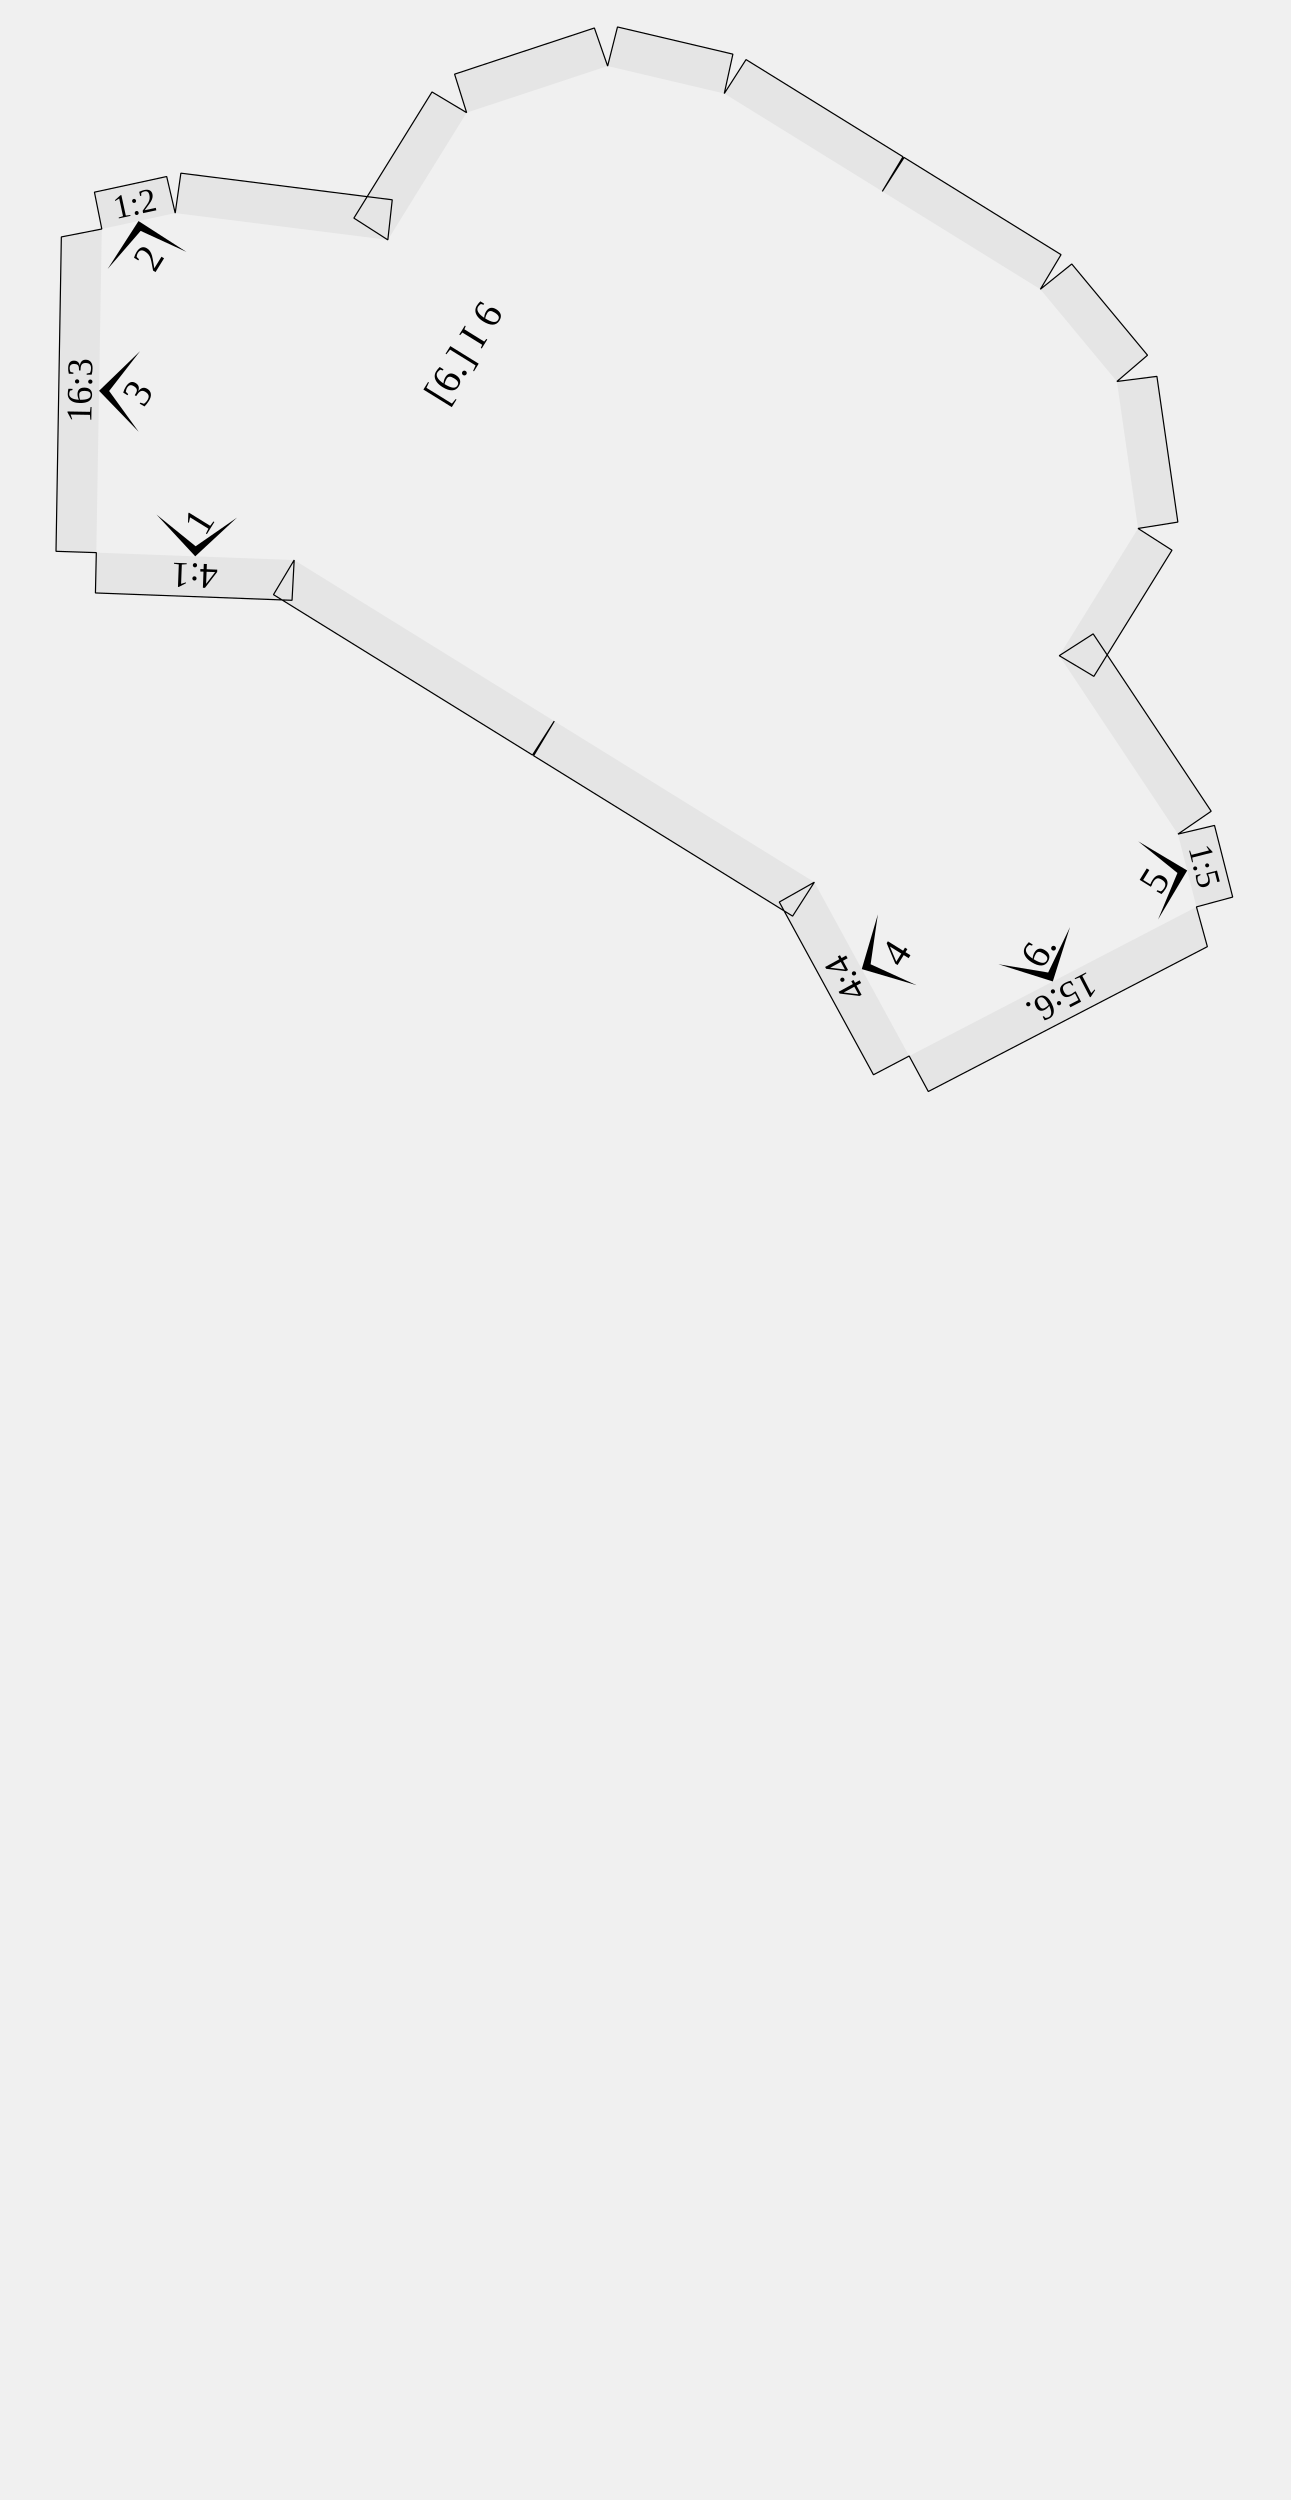
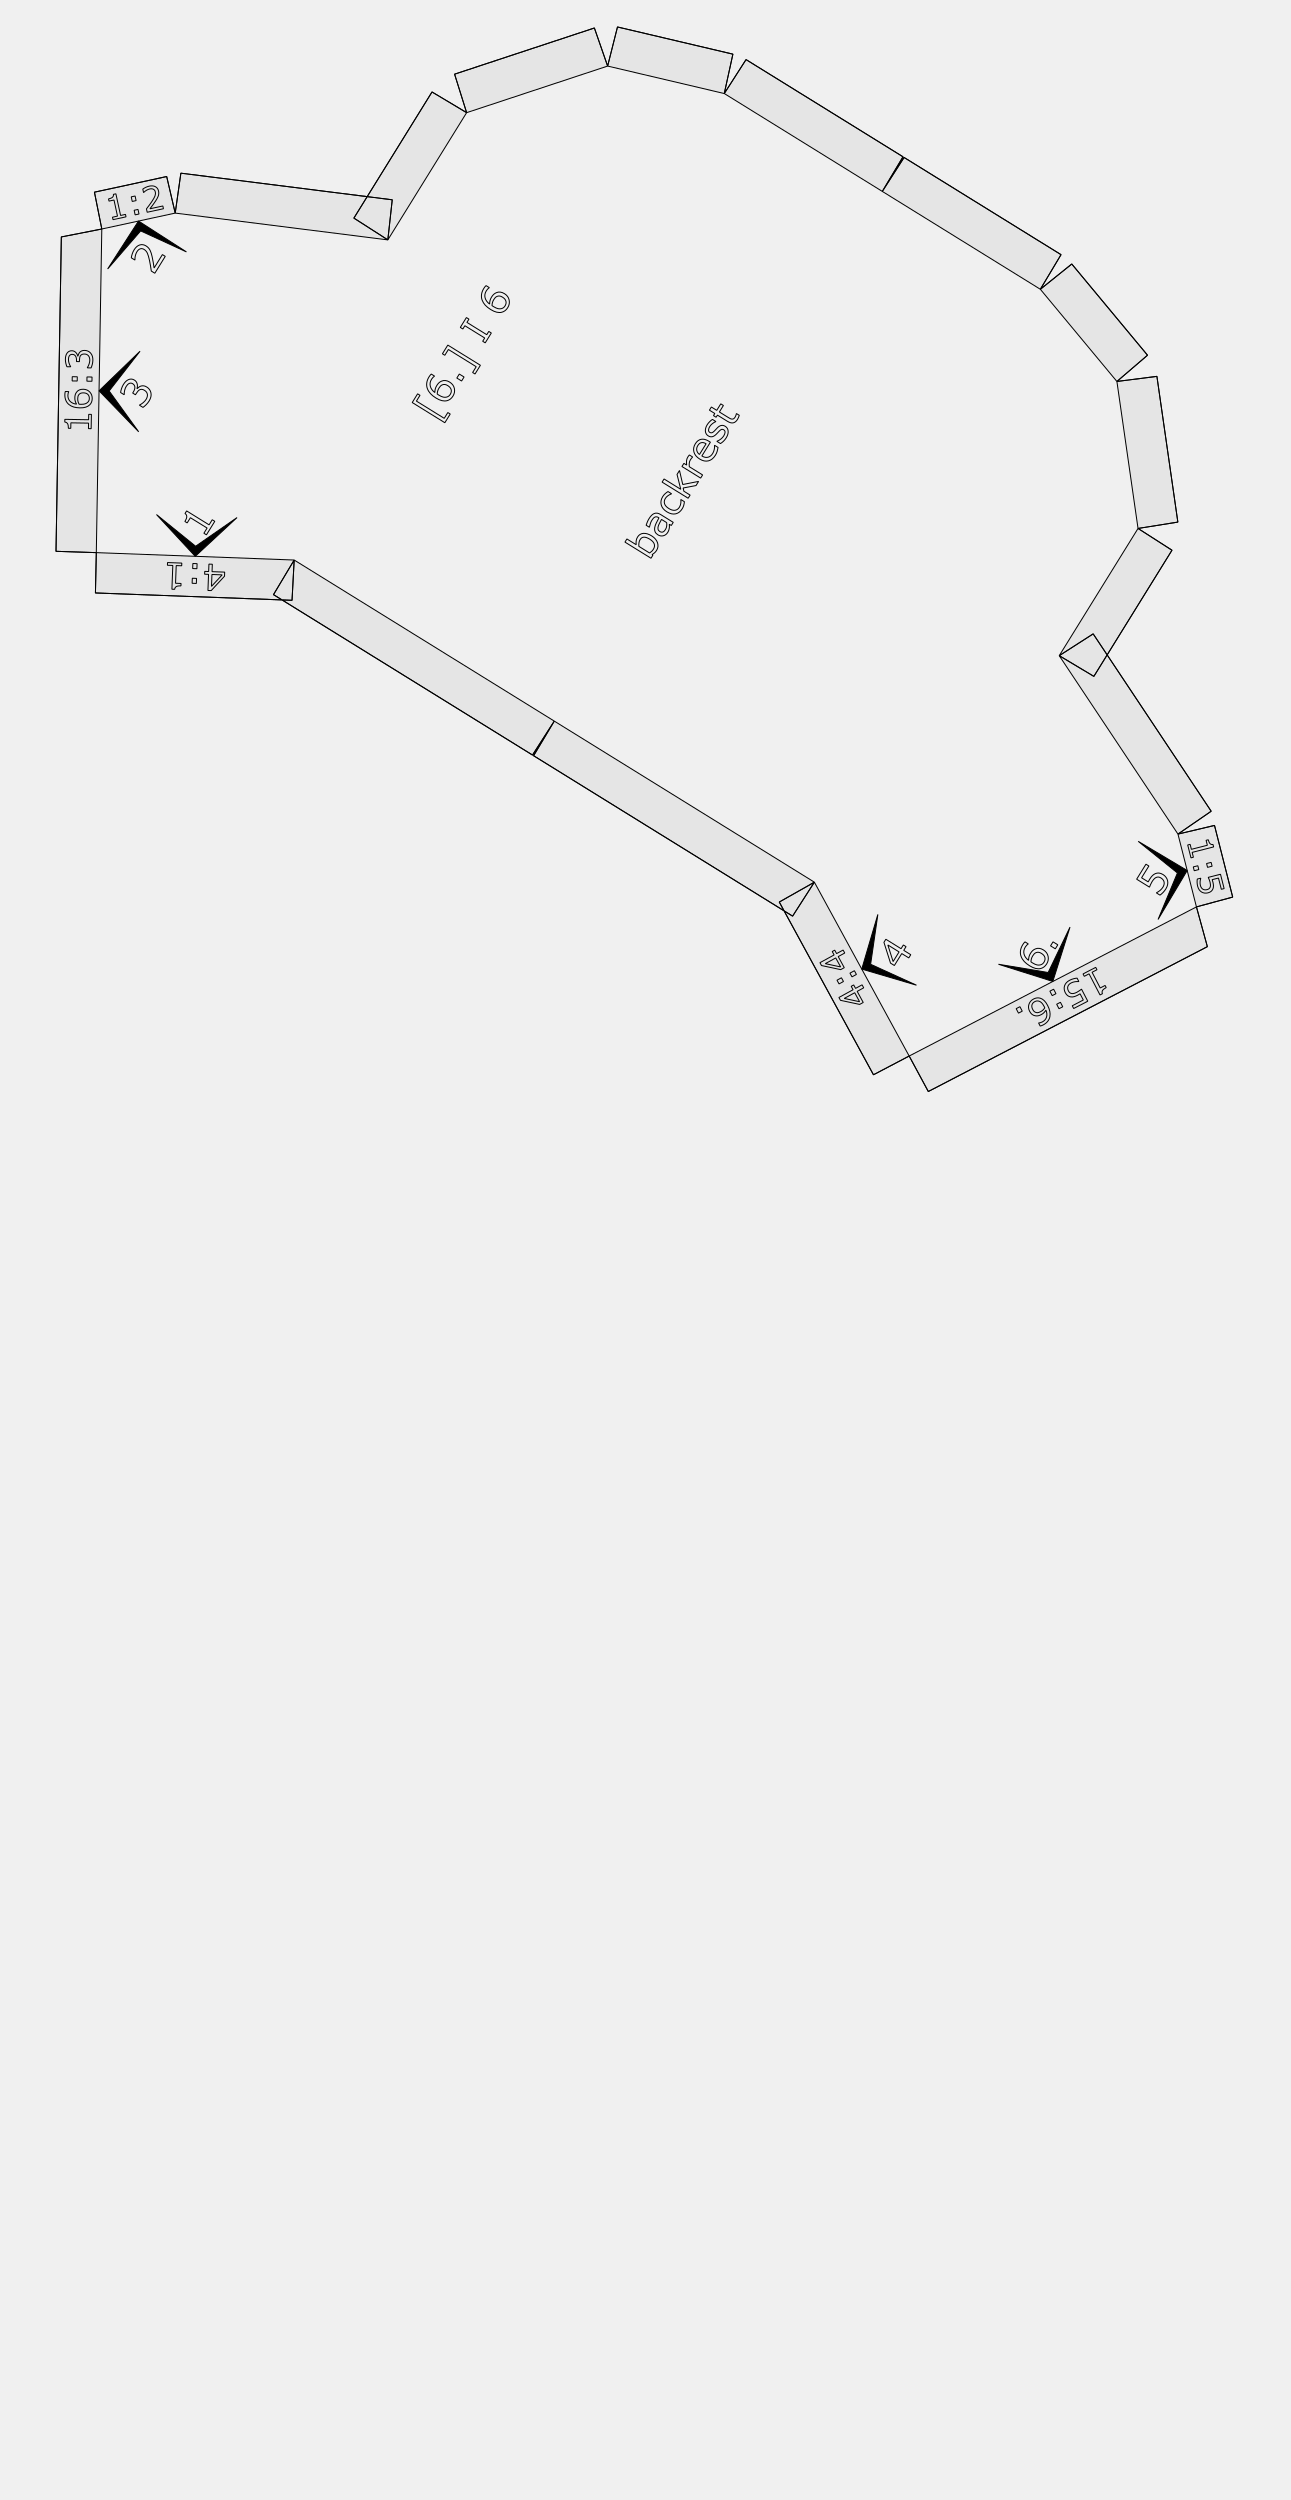
<svg xmlns="http://www.w3.org/2000/svg" version="1.1" width="320.00mm" height="620.00mm" viewBox="0 0 320.00 620.00" id="svg4782">
  <defs id="defs4786" />
  <style type="text/css" id="style4734">
    path {
        fill: none;
        stroke-linecap: butt;
        stroke-linejoin: bevel;
        stroke-dasharray: none;
    }
    path.outer {
        stroke: #000000;
        stroke-dasharray: none;
        stroke-dashoffset: 0;
        stroke-width: 0.3;
        stroke-opacity: 1.0;
    }
    path.convex {
        stroke: #000000;
        stroke-dasharray: 0.50,1.00;
        stroke-dashoffset:0;
        stroke-width:0.2;
        stroke-opacity: 1.0
    }
    path.concave {
        stroke: #000000;
        stroke-dasharray: 1.00,0.50,0.20,0.50;
        stroke-dashoffset: 0;
        stroke-width: 0.2;
        stroke-opacity: 1.0
    }
    path.freestyle {
        stroke: #000000;
        stroke-dasharray: none;
        stroke-dashoffset: 0;
        stroke-width: 0.2;
        stroke-opacity: 1.0
    }
    path.outer_background {
        stroke: #ffffff;
        stroke-opacity: 1.0;
        stroke-width: 0.5
    }
    path.inner_background {
        stroke: #ffffff;
        stroke-opacity: 1.0;
        stroke-width: 0.2
    }
    path.sticker {
        fill: #e5e5e5;
        stroke: none;
        fill-opacity: 1.0;
    }
    path.arrow {
        fill: #000000;
    }
    text {
        font-style: normal;
        fill: #000000;
        fill-opacity: 1.0;
        stroke: none;
    }
    text, tspan {
        text-anchor:middle;
    }
    </style>
  <g id="g6938" transform="rotate(-58.23056,-148.8541,215.2973)">
-     <text style="font-size:10px" id="text6715" x="98.703" y="375.567">
-       <tspan id="tspan6713">[6.] I 6</tspan>
-     </text>
-     <path class="sticker" d="M 32.891,363.644 24.121,368.451 3e-5,326.039 8.615,320.959 Z m -2.9e-5,75.872 -10,-0.157 3e-5,-75.558 10,-0.157 z m 44.677,-159.656 6.802,-6.363 12.733,13.191 -6.599,6.573 z m 100.398,85.376 9.532,-3.027 9.34,27.882 -9.432,3.325 z m -28.232,-23.647 6.542,-7.565 27.991,23.445 -6.301,7.767 z m 37.672,51.827 10,0.157 -3e-5,45.786 -10,0.157 z m -74.785,-51.827 0.157,-10 36.799,3e-5 0.157,10 z m -22.117,-48.328 9.158,-4.019 21.986,48.042 -9.028,4.304 z m -81.89,27.697 -4.985,-8.67 66.984,-39.925 6.955,7.496 z m -3e-5,237.114 L 0,552.993 l 24.121,-42.412 8.77,4.807 z m 24.276,-42.685 -10,-0.157 v -75.558 l 10,-0.157 z m 57.613,70.382 6.599,6.573 -12.733,13.191 -6.802,-6.363 z m 96.902,-100.154 9.432,3.325 -9.34,27.882 -9.532,-3.027 z m -9.44,28.18 6.301,7.767 -27.991,23.445 -6.542,-7.565 z m 9.44,-74.28 10,0.157 -1e-5,45.786 -10,0.157 z m -37.672,97.927 -0.157,10 -36.799,-5e-5 -0.157,-10 z m -37.113,-5e-5 9.028,4.304 -21.986,48.042 -9.158,-4.019 z m -35.053,61.729 -6.955,7.496 -66.984,-39.925 4.985,-8.67 z" id="path6717" />
-     <path class="outer" d="m 84.371,273.497 12.733,13.191 -6.599,6.573 9.158,-4.019 21.986,48.042 -9.028,4.304 0.157,-10 36.799,3e-5 0.157,10 6.542,-7.565 27.991,23.445 -6.301,7.767 9.532,-3.027 9.34,27.882 -9.432,3.325 10,0.157 -3e-5,45.786 -10,0.157 10,0.157 -1e-5,45.786 -10,0.157 9.432,3.325 -9.34,27.882 -9.532,-3.027 6.301,7.767 -27.991,23.445 -6.542,-7.565 -0.157,10 -36.799,-5e-5 -0.157,-10 9.028,4.304 -21.986,48.042 -9.158,-4.019 6.599,6.573 -12.733,13.191 -6.802,-6.363 -6.955,7.496 L 3.63,566.743 8.615,558.073 0,552.993 l 24.121,-42.412 8.77,4.807 -10,-0.157 v -75.558 l 10,-0.157 -10,-0.157 3e-5,-75.558 10,-0.157 -8.77,4.807 L 3e-5,326.039 l 8.615,-5.08 -4.985,-8.67 66.984,-39.925 6.955,7.496 z" id="path6719" />
-     <g id="g6727">
-       <path transform="matrix(-4.943727,-8.6925,8.6925,-4.943727,20.75307,342.3016)" class="arrow" d="M 0,0 1,1 0,0.25 -1,1 Z" id="path6721" />
-       <text transform="translate(28.57632,341.8523)" style="font-size:10px" id="text6725">
-         <tspan id="tspan6723">1</tspan>
-       </text>
+     <g id="g1162">
+       <path d="m 84.05,377.481 h -2.539 v -9.512 h 2.539 v 0.698 h -1.689 v 8.115 h 1.689 z" style="font-style:normal;font-size:medium;text-anchor:middle;fill:none;fill-opacity:1;stroke:#000000;stroke-width:0.25;stroke-linecap:butt;stroke-linejoin:bevel;stroke-dasharray:none;stroke-opacity:1" id="path953" />
+       <path d="m 90.71,373.209 q 0,1.108 -0.732,1.812 -0.728,0.698 -1.787,0.698 -0.537,0 -0.977,-0.166 -0.439,-0.166 -0.776,-0.493 -0.42,-0.405 -0.649,-1.074 -0.225,-0.669 -0.225,-1.611 0,-0.967 0.205,-1.714 0.21,-0.747 0.664,-1.328 0.43,-0.552 1.108,-0.859 0.679,-0.312 1.582,-0.312 0.288,0 0.483,0.024 0.195,0.024 0.396,0.088 v 0.933 h -0.049 q -0.137,-0.073 -0.415,-0.137 -0.273,-0.068 -0.562,-0.068 -1.05,0 -1.675,0.659 -0.625,0.654 -0.728,1.772 0.41,-0.249 0.806,-0.376 0.4,-0.132 0.923,-0.132 0.464,0 0.815,0.088 0.356,0.083 0.728,0.342 0.43,0.298 0.645,0.752 0.22,0.454 0.22,1.104 z m -0.991,0.039 q 0,-0.454 -0.137,-0.752 -0.132,-0.298 -0.439,-0.518 -0.225,-0.156 -0.498,-0.205 -0.273,-0.049 -0.571,-0.049 -0.415,0 -0.771,0.098 -0.356,0.098 -0.732,0.303 -0.01,0.107 -0.015,0.21 -0.005,0.098 -0.005,0.249 0,0.771 0.156,1.221 0.161,0.444 0.439,0.703 0.225,0.215 0.483,0.317 0.264,0.098 0.571,0.098 0.708,0 1.113,-0.43 0.405,-0.435 0.405,-1.245 z" style="font-style:normal;font-size:medium;text-anchor:middle;fill:none;fill-opacity:1;stroke:#000000;stroke-width:0.25;stroke-linecap:butt;stroke-linejoin:bevel;stroke-dasharray:none;stroke-opacity:1" id="path955" />
+       <path d="m 93.664,375.567 h -1.167 v -1.392 h 1.167 z" style="font-style:normal;font-size:medium;text-anchor:middle;fill:none;fill-opacity:1;stroke:#000000;stroke-width:0.25;stroke-linecap:butt;stroke-linejoin:bevel;stroke-dasharray:none;stroke-opacity:1" id="path957" />
+       <path d="m 98.269,377.481 h -2.539 v -0.698 h 1.689 v -8.115 h -1.689 v -0.698 h 2.539 z" style="font-style:normal;font-size:medium;text-anchor:middle;fill:none;fill-opacity:1;stroke:#000000;stroke-width:0.25;stroke-linecap:butt;stroke-linejoin:bevel;stroke-dasharray:none;stroke-opacity:1" id="path959" />
+       <path d="m 106.501,375.567 h -2.871 v -0.742 h 0.952 v -5.786 h -0.952 v -0.742 h 2.871 v 0.742 h -0.952 v 5.786 h 0.952 z" style="font-style:normal;font-size:medium;text-anchor:middle;fill:none;fill-opacity:1;stroke:#000000;stroke-width:0.25;stroke-linecap:butt;stroke-linejoin:bevel;stroke-dasharray:none;stroke-opacity:1" id="path961" />
+       <path d="m 116.511,373.209 q 0,1.108 -0.732,1.812 -0.728,0.698 -1.787,0.698 -0.537,0 -0.977,-0.166 -0.439,-0.166 -0.776,-0.493 -0.42,-0.405 -0.649,-1.074 -0.225,-0.669 -0.225,-1.611 0,-0.967 0.205,-1.714 0.21,-0.747 0.664,-1.328 0.43,-0.552 1.108,-0.859 0.679,-0.312 1.582,-0.312 0.288,0 0.483,0.024 0.195,0.024 0.396,0.088 v 0.933 h -0.049 q -0.137,-0.073 -0.415,-0.137 -0.273,-0.068 -0.562,-0.068 -1.05,0 -1.675,0.659 -0.625,0.654 -0.728,1.772 0.41,-0.249 0.806,-0.376 0.4,-0.132 0.923,-0.132 0.464,0 0.815,0.088 0.356,0.083 0.728,0.342 0.43,0.298 0.645,0.752 0.22,0.454 0.22,1.104 z m -0.991,0.039 q 0,-0.454 -0.137,-0.752 -0.132,-0.298 -0.439,-0.518 -0.225,-0.156 -0.498,-0.205 -0.273,-0.049 -0.571,-0.049 -0.415,0 -0.771,0.098 -0.356,0.098 -0.732,0.303 -0.01,0.107 -0.015,0.21 -0.005,0.098 -0.005,0.249 0,0.771 0.156,1.221 0.161,0.444 0.439,0.703 0.225,0.215 0.483,0.317 0.264,0.098 0.571,0.098 0.708,0 1.113,-0.43 0.405,-0.435 0.405,-1.245 z" style="font-style:normal;font-size:medium;text-anchor:middle;fill:none;fill-opacity:1;stroke:#000000;stroke-width:0.25;stroke-linecap:butt;stroke-linejoin:bevel;stroke-dasharray:none;stroke-opacity:1" id="path963" />
+       <path style="stroke:#000000;stroke-opacity:1;stroke-width:0.25" id="path6717" d="M 32.891,363.644 24.121,368.451 3e-5,326.039 8.615,320.959 Z m -2.9e-5,75.872 -10,-0.157 3e-5,-75.558 10,-0.157 z m 44.677,-159.656 6.802,-6.363 12.733,13.191 -6.599,6.573 z m 100.398,85.376 9.532,-3.027 9.34,27.882 -9.432,3.325 z m -28.232,-23.647 6.542,-7.565 27.991,23.445 -6.301,7.767 z m 37.672,51.827 10,0.157 -3e-5,45.786 -10,0.157 z m -74.785,-51.827 0.157,-10 36.799,3e-5 0.157,10 z m -22.117,-48.328 9.158,-4.019 21.986,48.042 -9.028,4.304 z m -81.89,27.697 -4.985,-8.67 66.984,-39.925 6.955,7.496 z m -3e-5,237.114 L 0,552.993 l 24.121,-42.412 8.77,4.807 z m 24.276,-42.685 -10,-0.157 v -75.558 l 10,-0.157 z m 57.613,70.382 6.599,6.573 -12.733,13.191 -6.802,-6.363 z m 96.902,-100.154 9.432,3.325 -9.34,27.882 -9.532,-3.027 z m -9.44,28.18 6.301,7.767 -27.991,23.445 -6.542,-7.565 z m 9.44,-74.28 10,0.157 -1e-5,45.786 -10,0.157 z m -37.672,97.927 -0.157,10 -36.799,-5e-5 -0.157,-10 z m -37.113,-5e-5 9.028,4.304 -21.986,48.042 -9.158,-4.019 z m -35.053,61.729 -6.955,7.496 -66.984,-39.925 4.985,-8.67 z" class="sticker" />
+       <path style="stroke:#000000;stroke-opacity:1;stroke-width:0.25" id="path6719" d="m 84.371,273.497 12.733,13.191 -6.599,6.573 9.158,-4.019 21.986,48.042 -9.028,4.304 0.157,-10 36.799,3e-5 0.157,10 6.542,-7.565 27.991,23.445 -6.301,7.767 9.532,-3.027 9.34,27.882 -9.432,3.325 10,0.157 -3e-5,45.786 -10,0.157 10,0.157 -1e-5,45.786 -10,0.157 9.432,3.325 -9.34,27.882 -9.532,-3.027 6.301,7.767 -27.991,23.445 -6.542,-7.565 -0.157,10 -36.799,-5e-5 -0.157,-10 9.028,4.304 -21.986,48.042 -9.158,-4.019 6.599,6.573 -12.733,13.191 -6.802,-6.363 -6.955,7.496 L 3.63,566.743 8.615,558.073 0,552.993 l 24.121,-42.412 8.77,4.807 -10,-0.157 v -75.558 l 10,-0.157 -10,-0.157 3e-5,-75.558 10,-0.157 -8.77,4.807 L 3e-5,326.039 l 8.615,-5.08 -4.985,-8.67 66.984,-39.925 6.955,7.496 z" class="outer" />
+       <path class="arrow" d="m 20.753,342.302 3.749,-13.636 -1.576,12.4 11.463,4.985 z" id="path6721" style="fill:#000000;stroke:#000000;stroke-width:0.25;stroke-linecap:butt;stroke-linejoin:bevel;stroke-dasharray:none;stroke-opacity:1" />
+       <path id="path966" style="font-style:normal;font-size:medium;text-anchor:middle;fill:none;fill-opacity:1;stroke:#000000;stroke-width:0.25;stroke-linecap:butt;stroke-linejoin:bevel;stroke-dasharray:none;stroke-opacity:1" d="M 30.686,341.852 H 26.75 v -0.742 h 1.514 v -4.873 H 26.75 v -0.664 q 0.308,0 0.659,-0.049 0.352,-0.054 0.532,-0.151 0.225,-0.122 0.352,-0.308 0.132,-0.19 0.151,-0.508 h 0.757 v 6.553 h 1.484 z" />
+       <path d="m 18.82,346.268 0.48,0.844 1.601,-0.91 0.417,0.733 -1.601,0.91 1.549,2.724 -0.879,0.5 -4.775,-0.929 -0.4,-0.703 3.476,-1.977 -0.48,-0.844 z m 0.286,1.925 -2.567,1.46 3.821,0.744 z" style="font-style:normal;font-size:medium;text-anchor:middle;fill:none;fill-opacity:1;stroke:#000000;stroke-width:0.25;stroke-linecap:butt;stroke-linejoin:bevel;stroke-dasharray:none;stroke-opacity:1" id="path969" />
+       <path d="m 15.752,344.544 0.519,0.913 -1.089,0.619 -0.519,-0.913 z m 3.178,-1.808 0.519,0.913 -1.089,0.619 -0.519,-0.913 z" style="font-style:normal;font-size:medium;text-anchor:middle;fill:none;fill-opacity:1;stroke:#000000;stroke-width:0.25;stroke-linecap:butt;stroke-linejoin:bevel;stroke-dasharray:none;stroke-opacity:1" id="path971" />
+       <path d="m 15.821,337.271 1.751,3.079 -0.581,0.33 -0.673,-1.184 -3.812,2.168 0.673,1.184 -0.52,0.295 q -0.137,-0.241 -0.331,-0.494 -0.198,-0.251 -0.355,-0.349 -0.195,-0.121 -0.397,-0.138 -0.208,-0.018 -0.465,0.108 l -0.337,-0.592 5.126,-2.916 -0.66,-1.161 z" style="font-style:normal;font-size:medium;text-anchor:middle;fill:none;fill-opacity:1;stroke:#000000;stroke-width:0.25;stroke-linecap:butt;stroke-linejoin:bevel;stroke-dasharray:none;stroke-opacity:1" id="path973" />
+       <path class="arrow" d="m 84.037,286.561 -0.25,14.14 -1.549,-12.404 -12.341,-1.986 z" id="path6733" style="fill:#000000;stroke:#000000;stroke-width:0.25;stroke-linecap:butt;stroke-linejoin:bevel;stroke-dasharray:none;stroke-opacity:1" />
+       <path id="path976" style="font-style:normal;font-size:medium;text-anchor:middle;fill:none;fill-opacity:1;stroke:#000000;stroke-width:0.25;stroke-linecap:butt;stroke-linejoin:bevel;stroke-dasharray:none;stroke-opacity:1" d="m 80.086,296.812 h -4.922 v -1.021 q 0.513,-0.439 1.025,-0.879 0.518,-0.439 0.962,-0.874 0.938,-0.908 1.284,-1.44 0.347,-0.537 0.347,-1.157 0,-0.566 -0.376,-0.884 -0.371,-0.322 -1.04,-0.322 -0.444,0 -0.962,0.156 -0.518,0.156 -1.011,0.479 h -0.049 v -1.025 q 0.347,-0.171 0.923,-0.312 0.581,-0.142 1.123,-0.142 1.118,0 1.753,0.542 0.635,0.537 0.635,1.46 0,0.415 -0.107,0.776 -0.103,0.356 -0.308,0.679 -0.19,0.303 -0.449,0.596 -0.254,0.293 -0.62,0.649 -0.522,0.513 -1.079,0.996 -0.557,0.479 -1.04,0.889 h 3.911 z" />
+       <path d="m 83.293,283.377 -2.29,-2.373 0.447,-0.432 0.881,0.913 2.938,-2.836 -0.881,-0.913 0.4,-0.386 q 0.179,0.185 0.413,0.369 0.237,0.181 0.401,0.233 0.204,0.064 0.39,0.033 0.192,-0.031 0.394,-0.204 l 0.44,0.456 -3.951,3.814 0.864,0.895 z" style="font-style:normal;font-size:medium;text-anchor:middle;fill:none;fill-opacity:1;stroke:#000000;stroke-width:0.25;stroke-linecap:butt;stroke-linejoin:bevel;stroke-dasharray:none;stroke-opacity:1" id="path979" />
+       <path d="m 88.03,283.383 -0.679,-0.704 0.839,-0.81 0.679,0.704 z m -2.449,2.364 -0.679,-0.704 0.839,-0.81 0.679,0.704 z" style="font-style:normal;font-size:medium;text-anchor:middle;fill:none;fill-opacity:1;stroke:#000000;stroke-width:0.25;stroke-linecap:butt;stroke-linejoin:bevel;stroke-dasharray:none;stroke-opacity:1" id="path981" />
+       <path d="m 89.889,290.21 -2.865,-2.968 0.615,-0.594 q 0.563,0.053 1.127,0.107 0.566,0.056 1.087,0.071 1.093,0.037 1.616,-0.064 0.526,-0.104 0.899,-0.464 0.342,-0.33 0.314,-0.741 -0.022,-0.411 -0.411,-0.815 -0.259,-0.268 -0.654,-0.489 -0.395,-0.221 -0.877,-0.331 l -0.028,-0.029 0.618,-0.597 q 0.305,0.11 0.726,0.375 0.424,0.268 0.739,0.595 0.651,0.674 0.693,1.372 0.046,0.695 -0.511,1.232 -0.25,0.242 -0.531,0.387 -0.275,0.146 -0.588,0.21 -0.293,0.061 -0.621,0.076 -0.324,0.017 -0.752,0.004 -0.613,-0.017 -1.229,-0.071 -0.612,-0.057 -1.141,-0.11 l 2.276,2.358 z" style="font-style:normal;font-size:medium;text-anchor:middle;fill:none;fill-opacity:1;stroke:#000000;stroke-width:0.25;stroke-linecap:butt;stroke-linejoin:bevel;stroke-dasharray:none;stroke-opacity:1" id="path983" />
+       <path class="arrow" d="m 43.092,300.41 13.71,3.47 -12.43,-1.323 -4.75,11.562 z" id="path6745" style="fill:#000000;stroke:#000000;stroke-width:0.25;stroke-linecap:butt;stroke-linejoin:bevel;stroke-dasharray:none;stroke-opacity:1" />
+       <path id="path986" style="font-style:normal;font-size:medium;text-anchor:middle;fill:none;fill-opacity:1;stroke:#000000;stroke-width:0.25;stroke-linecap:butt;stroke-linejoin:bevel;stroke-dasharray:none;stroke-opacity:1" d="m 49.584,308.64 q 0.234,0.21 0.386,0.527 0.151,0.317 0.151,0.82 0,0.498 -0.181,0.913 -0.181,0.415 -0.508,0.723 -0.366,0.342 -0.864,0.508 -0.493,0.161 -1.084,0.161 -0.605,0 -1.191,-0.146 -0.586,-0.142 -0.962,-0.312 v -1.021 h 0.073 q 0.415,0.273 0.977,0.454 0.562,0.181 1.084,0.181 0.308,0 0.654,-0.103 0.347,-0.103 0.562,-0.303 0.225,-0.215 0.332,-0.474 0.112,-0.259 0.112,-0.654 0,-0.391 -0.127,-0.645 -0.122,-0.259 -0.342,-0.405 -0.22,-0.151 -0.532,-0.205 -0.312,-0.059 -0.674,-0.059 H 47.011 v -0.811 h 0.342 q 0.742,0 1.182,-0.308 0.444,-0.312 0.444,-0.908 0,-0.264 -0.112,-0.459 -0.112,-0.2 -0.312,-0.327 -0.21,-0.127 -0.449,-0.176 -0.239,-0.049 -0.542,-0.049 -0.464,0 -0.986,0.166 -0.522,0.166 -0.986,0.469 h -0.049 v -1.021 q 0.347,-0.171 0.923,-0.312 0.581,-0.146 1.123,-0.146 0.532,0 0.938,0.098 0.405,0.098 0.732,0.312 0.352,0.234 0.532,0.566 0.181,0.332 0.181,0.776 0,0.605 -0.43,1.06 -0.425,0.449 -1.006,0.566 v 0.068 q 0.234,0.039 0.537,0.166 0.303,0.122 0.513,0.308 z" />
+       <path d="m 37.119,301.874 -3.043,1.813 -0.342,-0.574 1.17,-0.697 -2.245,-3.767 -1.17,0.697 -0.306,-0.513 q 0.238,-0.142 0.487,-0.341 0.247,-0.203 0.342,-0.362 0.117,-0.198 0.13,-0.4 0.014,-0.208 -0.117,-0.462 l 0.585,-0.349 3.019,5.066 1.148,-0.684 z" style="font-style:normal;font-size:medium;text-anchor:middle;fill:none;fill-opacity:1;stroke:#000000;stroke-width:0.25;stroke-linecap:butt;stroke-linejoin:bevel;stroke-dasharray:none;stroke-opacity:1" id="path989" />
+       <path d="m 41.359,296.876 q 0.511,0.857 0.269,1.738 -0.241,0.875 -1.06,1.363 -0.415,0.247 -0.831,0.322 -0.416,0.074 -0.827,-0.024 -0.511,-0.12 -0.997,-0.531 -0.482,-0.414 -0.916,-1.142 -0.445,-0.747 -0.631,-1.419 -0.182,-0.674 -0.099,-1.333 0.078,-0.625 0.461,-1.175 0.381,-0.554 1.079,-0.971 0.223,-0.133 0.385,-0.204 0.162,-0.071 0.346,-0.114 l 0.43,0.721 -0.038,0.022 q -0.139,0.006 -0.384,0.086 -0.243,0.073 -0.466,0.206 -0.812,0.484 -0.991,1.281 -0.182,0.794 0.254,1.706 0.202,-0.382 0.45,-0.662 0.249,-0.286 0.653,-0.527 0.359,-0.214 0.671,-0.308 0.314,-0.1 0.72,-0.071 0.469,0.032 0.845,0.284 0.379,0.25 0.678,0.752 z m -0.748,0.487 q -0.209,-0.351 -0.452,-0.518 -0.239,-0.17 -0.578,-0.198 -0.246,-0.017 -0.48,0.071 -0.234,0.088 -0.464,0.226 -0.321,0.191 -0.551,0.431 -0.231,0.24 -0.427,0.572 0.042,0.088 0.085,0.169 0.042,0.078 0.111,0.195 0.355,0.596 0.683,0.872 0.329,0.269 0.664,0.341 0.273,0.063 0.52,0.023 0.249,-0.046 0.487,-0.188 0.547,-0.326 0.663,-0.845 0.113,-0.523 -0.26,-1.149 z" style="font-style:normal;font-size:medium;text-anchor:middle;fill:none;fill-opacity:1;stroke:#000000;stroke-width:0.25;stroke-linecap:butt;stroke-linejoin:bevel;stroke-dasharray:none;stroke-opacity:1" id="path991" />
+       <path d="m 43.208,293.988 -0.902,0.538 -0.641,-1.076 0.902,-0.538 z m 1.872,3.141 -0.902,0.538 -0.641,-1.076 0.902,-0.538 z" style="font-style:normal;font-size:medium;text-anchor:middle;fill:none;fill-opacity:1;stroke:#000000;stroke-width:0.25;stroke-linecap:butt;stroke-linejoin:bevel;stroke-dasharray:none;stroke-opacity:1" id="path993" />
+       <path d="m 48.695,291.306 q 0.278,0.054 0.541,0.23 0.263,0.176 0.495,0.564 0.229,0.385 0.281,0.789 0.052,0.404 -0.06,0.793 -0.126,0.433 -0.434,0.791 -0.307,0.352 -0.764,0.624 -0.468,0.279 -0.989,0.436 -0.518,0.161 -0.888,0.202 l -0.47,-0.789 0.057,-0.034 q 0.447,0.02 0.964,-0.099 0.517,-0.119 0.921,-0.36 0.238,-0.142 0.459,-0.381 0.221,-0.239 0.295,-0.493 0.075,-0.27 0.038,-0.519 -0.032,-0.252 -0.215,-0.558 -0.18,-0.302 -0.395,-0.44 -0.214,-0.144 -0.451,-0.156 -0.24,-0.016 -0.506,0.087 -0.269,0.099 -0.548,0.265 l -0.34,0.203 -0.373,-0.627 0.264,-0.157 q 0.574,-0.342 0.772,-0.782 0.2,-0.446 -0.075,-0.907 -0.121,-0.204 -0.298,-0.303 -0.179,-0.103 -0.392,-0.109 -0.221,-0.001 -0.428,0.071 -0.207,0.072 -0.441,0.212 -0.359,0.214 -0.686,0.583 -0.327,0.369 -0.547,0.817 l -0.038,0.022 -0.47,-0.789 q 0.189,-0.292 0.569,-0.667 0.382,-0.381 0.801,-0.631 0.411,-0.245 0.77,-0.356 0.358,-0.111 0.71,-0.096 0.38,0.019 0.672,0.193 0.293,0.173 0.497,0.517 0.279,0.468 0.156,1.017 -0.121,0.543 -0.517,0.901 l 0.031,0.053 q 0.199,-0.078 0.492,-0.119 0.29,-0.045 0.538,0.002 z" style="font-style:normal;font-size:medium;text-anchor:middle;fill:none;fill-opacity:1;stroke:#000000;stroke-width:0.25;stroke-linecap:butt;stroke-linejoin:bevel;stroke-dasharray:none;stroke-opacity:1" id="path995" />
+       <path class="arrow" d="m 20.753,536.73 13.636,-3.749 -11.463,4.985 1.576,12.4 z" id="path6757" style="fill:#000000;stroke:#000000;stroke-width:0.25;stroke-linecap:butt;stroke-linejoin:bevel;stroke-dasharray:none;stroke-opacity:1" />
+       <path id="path998" style="font-style:normal;font-size:medium;text-anchor:middle;fill:none;fill-opacity:1;stroke:#000000;stroke-width:0.25;stroke-linecap:butt;stroke-linejoin:bevel;stroke-dasharray:none;stroke-opacity:1" d="m 31.267,543.134 h -1.079 v 2.046 h -0.938 v -2.046 h -3.481 v -1.123 l 3.521,-4.102 h 0.898 v 4.443 h 1.079 z m -2.017,-0.781 v -3.281 l -2.817,3.281 z" />
+       <path d="m 16.356,537.096 -0.48,0.844 1.601,0.91 -0.417,0.733 -1.601,-0.91 -1.549,2.724 -0.879,-0.5 -1.642,-4.579 0.4,-0.703 3.476,1.977 0.48,-0.844 z m -1.508,1.23 -2.567,-1.46 1.313,3.664 z" style="font-style:normal;font-size:medium;text-anchor:middle;fill:none;fill-opacity:1;stroke:#000000;stroke-width:0.25;stroke-linecap:butt;stroke-linejoin:bevel;stroke-dasharray:none;stroke-opacity:1" id="path1001" />
+       <path d="m 16.269,533.578 -0.519,0.913 -1.089,-0.619 0.519,-0.913 z m 3.178,1.808 -0.519,0.913 -1.089,-0.619 0.519,-0.913 z" style="font-style:normal;font-size:medium;text-anchor:middle;fill:none;fill-opacity:1;stroke:#000000;stroke-width:0.25;stroke-linecap:butt;stroke-linejoin:bevel;stroke-dasharray:none;stroke-opacity:1" id="path1003" />
+       <path d="m 21.214,528.555 -0.48,0.844 1.601,0.91 -0.417,0.733 -1.601,-0.91 -1.549,2.724 -0.879,-0.5 -1.642,-4.579 0.4,-0.703 3.476,1.977 0.48,-0.844 z m -1.508,1.23 -2.567,-1.46 1.313,3.664 z" style="font-style:normal;font-size:medium;text-anchor:middle;fill:none;fill-opacity:1;stroke:#000000;stroke-width:0.25;stroke-linecap:butt;stroke-linejoin:bevel;stroke-dasharray:none;stroke-opacity:1" id="path1005" />
+       <path class="arrow" d="m 84.036,592.471 -14.14,0.25 12.341,-1.986 1.549,-12.404 z" id="path6769" style="fill:#000000;stroke:#000000;stroke-width:0.25;stroke-linecap:butt;stroke-linejoin:bevel;stroke-dasharray:none;stroke-opacity:1" />
+       <path id="path1008" style="font-style:normal;font-size:medium;text-anchor:middle;fill:none;fill-opacity:1;stroke:#000000;stroke-width:0.25;stroke-linecap:butt;stroke-linejoin:bevel;stroke-dasharray:none;stroke-opacity:1" d="m 80.027,587.911 q 0,0.508 -0.186,0.972 -0.186,0.464 -0.508,0.781 -0.352,0.342 -0.84,0.527 -0.483,0.181 -1.123,0.181 -0.596,0 -1.147,-0.127 -0.552,-0.122 -0.933,-0.298 v -1.03 h 0.068 q 0.4,0.254 0.938,0.435 0.537,0.176 1.055,0.176 0.347,0 0.669,-0.098 0.327,-0.098 0.581,-0.342 0.215,-0.21 0.322,-0.503 0.112,-0.293 0.112,-0.679 0,-0.376 -0.132,-0.635 -0.127,-0.259 -0.356,-0.415 -0.254,-0.186 -0.62,-0.259 -0.361,-0.078 -0.811,-0.078 -0.43,0 -0.83,0.059 -0.396,0.059 -0.684,0.117 v -3.745 h 4.375 v 0.854 h -3.433 v 1.934 q 0.21,-0.019 0.43,-0.029 0.22,-0.01 0.381,-0.01 0.591,0 1.035,0.103 0.444,0.098 0.815,0.352 0.391,0.269 0.605,0.693 0.215,0.425 0.215,1.064 z" />
+       <path d="m 87.192,591.616 2.29,-2.373 0.447,0.432 -0.881,0.913 2.938,2.836 0.881,-0.913 0.4,0.386 q -0.179,0.185 -0.354,0.426 -0.172,0.243 -0.218,0.409 -0.057,0.206 -0.019,0.391 0.038,0.19 0.218,0.387 l -0.44,0.456 -3.951,-3.814 -0.864,0.895 z" style="font-style:normal;font-size:medium;text-anchor:middle;fill:none;fill-opacity:1;stroke:#000000;stroke-width:0.25;stroke-linecap:butt;stroke-linejoin:bevel;stroke-dasharray:none;stroke-opacity:1" id="path1011" />
+       <path d="m 87.354,596.35 0.679,-0.704 0.839,0.81 -0.679,0.704 z m -2.449,-2.364 0.679,-0.704 0.839,0.81 -0.679,0.704 z" style="font-style:normal;font-size:medium;text-anchor:middle;fill:none;fill-opacity:1;stroke:#000000;stroke-width:0.25;stroke-linecap:butt;stroke-linejoin:bevel;stroke-dasharray:none;stroke-opacity:1" id="path1013" />
+       <path d="m 82.023,599.758 q -0.306,-0.296 -0.478,-0.677 -0.172,-0.382 -0.175,-0.761 -0.002,-0.411 0.171,-0.813 0.172,-0.397 0.545,-0.782 0.347,-0.359 0.744,-0.618 0.395,-0.262 0.722,-0.389 l 0.621,0.6 -0.04,0.041 q -0.386,0.094 -0.808,0.312 -0.419,0.222 -0.72,0.534 -0.202,0.209 -0.33,0.46 -0.132,0.254 -0.132,0.549 0.002,0.252 0.116,0.487 0.111,0.238 0.344,0.463 0.227,0.219 0.459,0.29 0.23,0.074 0.458,0.027 0.26,-0.045 0.517,-0.223 0.257,-0.172 0.519,-0.443 0.25,-0.259 0.448,-0.535 0.195,-0.273 0.327,-0.48 l 2.258,2.18 -2.546,2.638 -0.515,-0.497 1.998,-2.07 -1.166,-1.125 q -0.11,0.138 -0.232,0.276 -0.122,0.138 -0.216,0.235 -0.344,0.356 -0.664,0.564 -0.317,0.211 -0.687,0.287 -0.389,0.079 -0.77,-0.038 -0.381,-0.118 -0.767,-0.49 z" style="font-style:normal;font-size:medium;text-anchor:middle;fill:none;fill-opacity:1;stroke:#000000;stroke-width:0.25;stroke-linecap:butt;stroke-linejoin:bevel;stroke-dasharray:none;stroke-opacity:1" id="path1015" />
+       <path class="arrow" d="m 43.092,578.622 -3.47,-13.71 4.75,11.562 12.43,-1.323 z" id="path6781" style="fill:#000000;stroke:#000000;stroke-width:0.25;stroke-linecap:butt;stroke-linejoin:bevel;stroke-dasharray:none;stroke-opacity:1" />
+       <path id="path1018" style="font-style:normal;font-size:medium;text-anchor:middle;fill:none;fill-opacity:1;stroke:#000000;stroke-width:0.25;stroke-linecap:butt;stroke-linejoin:bevel;stroke-dasharray:none;stroke-opacity:1" d="m 48.515,572.533 q 0,1.108 -0.732,1.812 -0.728,0.698 -1.787,0.698 -0.537,0 -0.977,-0.166 -0.439,-0.166 -0.776,-0.493 -0.42,-0.405 -0.649,-1.074 -0.225,-0.669 -0.225,-1.611 0,-0.967 0.205,-1.714 0.21,-0.747 0.664,-1.328 0.43,-0.552 1.108,-0.859 0.679,-0.312 1.582,-0.312 0.288,0 0.483,0.024 0.195,0.024 0.396,0.088 v 0.933 h -0.049 q -0.137,-0.073 -0.415,-0.137 -0.273,-0.068 -0.562,-0.068 -1.05,0 -1.675,0.659 -0.625,0.654 -0.728,1.772 0.41,-0.249 0.806,-0.376 0.4,-0.132 0.923,-0.132 0.464,0 0.815,0.088 0.356,0.083 0.728,0.342 0.43,0.298 0.645,0.752 0.22,0.454 0.22,1.104 z m -0.991,0.039 q 0,-0.454 -0.137,-0.752 -0.132,-0.298 -0.439,-0.518 -0.225,-0.156 -0.498,-0.205 -0.273,-0.049 -0.571,-0.049 -0.415,0 -0.771,0.098 -0.356,0.098 -0.732,0.303 -0.01,0.107 -0.015,0.21 -0.005,0.098 -0.005,0.249 0,0.771 0.156,1.221 0.161,0.444 0.439,0.703 0.225,0.215 0.483,0.317 0.264,0.098 0.571,0.098 0.708,0 1.113,-0.43 0.405,-0.435 0.405,-1.245 z" />
+       <path id="path1020" style="font-style:normal;font-size:medium;text-anchor:middle;fill:none;fill-opacity:1;stroke:#000000;stroke-width:0.25;stroke-linecap:butt;stroke-linejoin:bevel;stroke-dasharray:none;stroke-opacity:1" d="m 51.469,574.891 h -1.167 v -1.392 h 1.167 z" />
+       <path d="m 48.625,584.016 3.043,1.813 -0.342,0.574 -1.17,-0.697 -2.245,3.767 1.17,0.698 -0.306,0.513 q -0.238,-0.142 -0.532,-0.266 -0.297,-0.121 -0.481,-0.128 -0.23,-0.009 -0.414,0.076 -0.19,0.086 -0.351,0.323 l -0.585,-0.349 3.019,-5.066 -1.148,-0.684 z" style="font-style:normal;font-size:medium;text-anchor:middle;fill:none;fill-opacity:1;stroke:#000000;stroke-width:0.25;stroke-linecap:butt;stroke-linejoin:bevel;stroke-dasharray:none;stroke-opacity:1" id="path1023" />
+       <path d="m 42.363,582.703 q 0.234,-0.393 0.591,-0.666 0.357,-0.273 0.753,-0.37 0.429,-0.102 0.892,-0.021 0.457,0.083 0.951,0.378 0.461,0.274 0.829,0.627 0.37,0.349 0.584,0.66 l -0.475,0.796 -0.053,-0.032 q -0.193,-0.381 -0.525,-0.768 -0.334,-0.383 -0.734,-0.622 -0.268,-0.16 -0.562,-0.233 -0.298,-0.075 -0.607,-0.004 -0.263,0.063 -0.481,0.24 -0.222,0.175 -0.4,0.473 -0.173,0.291 -0.191,0.551 -0.021,0.259 0.084,0.485 0.111,0.26 0.36,0.486 0.243,0.227 0.591,0.434 0.332,0.198 0.669,0.337 0.333,0.137 0.582,0.224 l -1.726,2.895 -3.382,-2.016 0.394,-0.661 2.654,1.582 0.891,-1.495 q -0.171,-0.082 -0.346,-0.175 -0.174,-0.093 -0.299,-0.168 -0.457,-0.272 -0.753,-0.556 -0.299,-0.28 -0.468,-0.648 -0.178,-0.388 -0.149,-0.815 0.03,-0.427 0.324,-0.922 z" style="font-style:normal;font-size:medium;text-anchor:middle;fill:none;fill-opacity:1;stroke:#000000;stroke-width:0.25;stroke-linecap:butt;stroke-linejoin:bevel;stroke-dasharray:none;stroke-opacity:1" id="path1025" />
+       <path d="m 38.792,582.411 0.902,0.538 -0.641,1.076 -0.902,-0.538 z m 1.872,-3.141 0.902,0.538 -0.641,1.076 -0.902,-0.538 z" style="font-style:normal;font-size:medium;text-anchor:middle;fill:none;fill-opacity:1;stroke:#000000;stroke-width:0.25;stroke-linecap:butt;stroke-linejoin:bevel;stroke-dasharray:none;stroke-opacity:1" id="path1027" />
+       <path d="m 33.771,577.634 q 0.511,-0.857 1.401,-1.063 0.884,-0.205 1.703,0.284 0.415,0.247 0.678,0.578 0.263,0.331 0.373,0.739 0.138,0.507 0.007,1.13 -0.135,0.621 -0.569,1.349 -0.445,0.747 -0.948,1.23 -0.507,0.481 -1.125,0.721 -0.586,0.229 -1.253,0.154 -0.669,-0.071 -1.367,-0.487 -0.223,-0.133 -0.362,-0.242 -0.14,-0.109 -0.265,-0.25 l 0.43,-0.721 0.038,0.022 q 0.072,0.12 0.258,0.297 0.18,0.179 0.403,0.312 0.812,0.484 1.599,0.262 0.785,-0.218 1.379,-1.035 -0.432,0.004 -0.796,-0.081 -0.37,-0.083 -0.774,-0.323 -0.359,-0.214 -0.59,-0.444 -0.237,-0.228 -0.405,-0.599 -0.195,-0.428 -0.152,-0.878 0.039,-0.452 0.339,-0.954 z m 0.784,0.427 q -0.209,0.351 -0.241,0.644 -0.035,0.291 0.101,0.603 0.102,0.224 0.291,0.388 0.189,0.164 0.419,0.301 0.321,0.191 0.641,0.28 0.321,0.089 0.706,0.103 0.057,-0.078 0.108,-0.156 0.048,-0.073 0.118,-0.19 0.355,-0.596 0.442,-1.016 0.08,-0.418 -0.016,-0.746 -0.075,-0.27 -0.227,-0.468 -0.159,-0.197 -0.397,-0.339 -0.547,-0.326 -1.059,-0.181 -0.514,0.149 -0.887,0.776 z" style="font-style:normal;font-size:medium;text-anchor:middle;fill:none;fill-opacity:1;stroke:#000000;stroke-width:0.25;stroke-linecap:butt;stroke-linejoin:bevel;stroke-dasharray:none;stroke-opacity:1" id="path1029" />
+       <path d="m 32.574,574.449 0.902,0.538 -0.641,1.076 -0.902,-0.538 z" style="font-style:normal;font-size:medium;text-anchor:middle;fill:none;fill-opacity:1;stroke:#000000;stroke-width:0.25;stroke-linecap:butt;stroke-linejoin:bevel;stroke-dasharray:none;stroke-opacity:1" id="path1031" />
+       <path d="m 84.662,435.878 q 0,0.684 -0.195,1.23 -0.19,0.547 -0.518,0.918 -0.347,0.386 -0.762,0.581 -0.415,0.19 -0.913,0.19 -0.464,0 -0.811,-0.112 -0.347,-0.107 -0.684,-0.293 l -0.059,0.254 h -0.859 v -7.598 h 0.918 v 2.715 q 0.386,-0.317 0.82,-0.518 0.435,-0.205 0.977,-0.205 0.967,0 1.523,0.742 0.562,0.742 0.562,2.095 z m -0.947,0.024 q 0,-0.977 -0.322,-1.479 -0.322,-0.508 -1.04,-0.508 -0.4,0 -0.811,0.176 -0.41,0.171 -0.762,0.444 v 3.125 q 0.391,0.176 0.669,0.244 0.283,0.068 0.64,0.068 0.762,0 1.191,-0.498 0.435,-0.503 0.435,-1.572 z" style="font-style:normal;font-size:medium;text-anchor:middle;fill:none;fill-opacity:1;stroke:#000000;stroke-width:0.25;stroke-linecap:butt;stroke-linejoin:bevel;stroke-dasharray:none;stroke-opacity:1" id="path1034" />
+       <path d="m 90.331,438.647 h -0.913 v -0.581 q -0.122,0.083 -0.332,0.234 -0.205,0.146 -0.4,0.234 -0.229,0.112 -0.527,0.186 -0.298,0.078 -0.698,0.078 -0.737,0 -1.25,-0.488 -0.513,-0.488 -0.513,-1.245 0,-0.62 0.264,-1.001 0.269,-0.386 0.762,-0.605 0.498,-0.22 1.196,-0.298 0.698,-0.078 1.499,-0.117 v -0.142 q 0,-0.312 -0.112,-0.518 -0.107,-0.205 -0.312,-0.322 -0.195,-0.112 -0.469,-0.151 -0.273,-0.039 -0.571,-0.039 -0.361,0 -0.806,0.098 -0.444,0.093 -0.918,0.273 h -0.049 v -0.933 q 0.269,-0.073 0.776,-0.161 0.508,-0.088 1.001,-0.088 0.576,0 1.001,0.098 0.43,0.093 0.742,0.322 0.308,0.225 0.469,0.581 0.161,0.356 0.161,0.884 z m -0.913,-1.343 v -1.519 q -0.42,0.024 -0.991,0.073 -0.566,0.049 -0.898,0.142 -0.396,0.112 -0.64,0.352 -0.244,0.234 -0.244,0.649 0,0.469 0.283,0.708 0.283,0.234 0.864,0.234 0.483,0 0.884,-0.186 0.4,-0.19 0.742,-0.454 z" style="font-style:normal;font-size:medium;text-anchor:middle;fill:none;fill-opacity:1;stroke:#000000;stroke-width:0.25;stroke-linecap:butt;stroke-linejoin:bevel;stroke-dasharray:none;stroke-opacity:1" id="path1036" />
+       <path d="m 96.141,438.305 q -0.459,0.22 -0.874,0.342 -0.41,0.122 -0.874,0.122 -0.591,0 -1.084,-0.171 -0.493,-0.176 -0.845,-0.527 -0.356,-0.352 -0.552,-0.889 -0.195,-0.537 -0.195,-1.255 0,-1.338 0.732,-2.1 0.737,-0.762 1.943,-0.762 0.469,0 0.918,0.132 0.454,0.132 0.83,0.322 v 1.021 h -0.049 q -0.42,-0.327 -0.869,-0.503 -0.444,-0.176 -0.869,-0.176 -0.781,0 -1.235,0.527 -0.449,0.522 -0.449,1.538 0,0.986 0.439,1.519 0.444,0.527 1.245,0.527 0.278,0 0.566,-0.073 0.288,-0.073 0.518,-0.19 0.2,-0.103 0.376,-0.215 0.176,-0.117 0.278,-0.2 h 0.049 z" style="font-style:normal;font-size:medium;text-anchor:middle;fill:none;fill-opacity:1;stroke:#000000;stroke-width:0.25;stroke-linecap:butt;stroke-linejoin:bevel;stroke-dasharray:none;stroke-opacity:1" id="path1038" />
+       <path d="m 102.274,438.647 h -1.211 l -2.188,-2.388 -0.596,0.566 v 1.821 h -0.918 v -7.598 h 0.918 v 4.873 l 2.651,-2.729 h 1.157 l -2.534,2.52 z" style="font-style:normal;font-size:medium;text-anchor:middle;fill:none;fill-opacity:1;stroke:#000000;stroke-width:0.25;stroke-linecap:butt;stroke-linejoin:bevel;stroke-dasharray:none;stroke-opacity:1" id="path1040" />
+       <path d="m 106.644,434.194 h -0.049 q -0.205,-0.049 -0.4,-0.068 -0.19,-0.024 -0.454,-0.024 -0.425,0 -0.82,0.19 -0.396,0.186 -0.762,0.483 v 3.872 h -0.918 v -5.454 h 0.918 v 0.806 q 0.547,-0.439 0.962,-0.62 0.42,-0.186 0.854,-0.186 0.239,0 0.347,0.015 0.107,0.01 0.322,0.044 z" style="font-style:normal;font-size:medium;text-anchor:middle;fill:none;fill-opacity:1;stroke:#000000;stroke-width:0.25;stroke-linecap:butt;stroke-linejoin:bevel;stroke-dasharray:none;stroke-opacity:1" id="path1042" />
+       <path d="m 112.084,436.015 h -4.019 q 0,0.503 0.151,0.879 0.151,0.371 0.415,0.61 0.254,0.234 0.601,0.352 0.352,0.117 0.771,0.117 0.557,0 1.118,-0.22 0.566,-0.225 0.806,-0.439 h 0.049 v 1.001 q -0.464,0.195 -0.947,0.327 -0.483,0.132 -1.016,0.132 -1.357,0 -2.119,-0.732 -0.762,-0.737 -0.762,-2.09 0,-1.338 0.728,-2.124 0.732,-0.786 1.924,-0.786 1.104,0 1.699,0.645 0.601,0.645 0.601,1.831 z m -0.894,-0.703 q -0.005,-0.723 -0.366,-1.118 -0.356,-0.396 -1.089,-0.396 -0.737,0 -1.177,0.435 -0.435,0.435 -0.493,1.079 z" style="font-style:normal;font-size:medium;text-anchor:middle;fill:none;fill-opacity:1;stroke:#000000;stroke-width:0.25;stroke-linecap:butt;stroke-linejoin:bevel;stroke-dasharray:none;stroke-opacity:1" id="path1044" />
+       <path d="m 117.372,437.075 q 0,0.747 -0.62,1.226 -0.615,0.479 -1.685,0.479 -0.605,0 -1.113,-0.142 -0.503,-0.146 -0.845,-0.317 v -1.03 h 0.049 q 0.435,0.327 0.967,0.522 0.532,0.19 1.021,0.19 0.605,0 0.947,-0.195 0.342,-0.195 0.342,-0.615 0,-0.322 -0.186,-0.488 -0.186,-0.166 -0.713,-0.283 -0.195,-0.044 -0.513,-0.103 -0.312,-0.059 -0.571,-0.127 -0.718,-0.19 -1.021,-0.557 -0.298,-0.371 -0.298,-0.908 0,-0.337 0.137,-0.635 0.142,-0.298 0.425,-0.532 0.273,-0.229 0.693,-0.361 0.425,-0.137 0.947,-0.137 0.488,0 0.986,0.122 0.503,0.117 0.835,0.288 v 0.981 h -0.049 q -0.352,-0.259 -0.854,-0.435 -0.503,-0.181 -0.986,-0.181 -0.503,0 -0.85,0.195 -0.347,0.19 -0.347,0.571 0,0.337 0.21,0.508 0.205,0.171 0.664,0.278 0.254,0.059 0.566,0.117 0.317,0.059 0.527,0.107 0.64,0.146 0.986,0.503 0.347,0.361 0.347,0.957 z" style="font-style:normal;font-size:medium;text-anchor:middle;fill:none;fill-opacity:1;stroke:#000000;stroke-width:0.25;stroke-linecap:butt;stroke-linejoin:bevel;stroke-dasharray:none;stroke-opacity:1" id="path1046" />
+       <path d="m 121.522,438.598 q -0.259,0.068 -0.566,0.112 -0.303,0.044 -0.542,0.044 -0.835,0 -1.27,-0.449 -0.435,-0.449 -0.435,-1.44 v -2.9 h -0.62 v -0.771 h 0.62 v -1.567 h 0.918 v 1.567 h 1.895 v 0.771 h -1.895 v 2.485 q 0,0.43 0.019,0.674 0.019,0.239 0.137,0.449 0.107,0.195 0.293,0.288 0.19,0.088 0.576,0.088 0.225,0 0.469,-0.064 0.244,-0.068 0.352,-0.112 h 0.049 z" style="font-style:normal;font-size:medium;text-anchor:middle;fill:none;fill-opacity:1;stroke:#000000;stroke-width:0.25;stroke-linecap:butt;stroke-linejoin:bevel;stroke-dasharray:none;stroke-opacity:1" id="path1048" />
    </g>
-     <text transform="rotate(-119.6284)" style="font-size:9px" id="text6731" x="-307.805" y="-152.985">
-       <tspan id="tspan6729">4:1</tspan>
-     </text>
-     <g id="g6739">
-       <path transform="matrix(6.94509,7.19484,-7.19484,6.94509,84.03657,286.5609)" class="arrow" d="M 0,0 1,1 0,0.25 -1,1 Z" id="path6733" />
-       <text transform="translate(77.56122,296.8116)" style="font-size:10px" id="text6737">
-         <tspan id="tspan6735">2</tspan>
-       </text>
-     </g>
-     <text transform="rotate(46.0119)" style="font-size:8.38px" id="text6743" x="264.54" y="136.88">
-       <tspan id="tspan6741">1:2</tspan>
-     </text>
-     <g id="g6751">
-       <path transform="matrix(8.589911,-5.119904,5.119904,8.589911,43.09166,300.4097)" class="arrow" d="M 0,0 1,1 0,0.25 -1,1 Z" id="path6745" />
-       <text transform="translate(47.69957,312.1406)" style="font-size:10px" id="text6749">
-         <tspan id="tspan6747">3</tspan>
-       </text>
-     </g>
-     <text transform="rotate(-30.79649)" style="font-size:9px" id="text6755" x="-116.792" y="278.312">
-       <tspan id="tspan6753">16:3</tspan>
-     </text>
-     <g id="g6763">
-       <path transform="matrix(4.943729,-8.692499,8.692499,4.943729,20.75304,536.7304)" class="arrow" d="M 0,0 1,1 0,0.25 -1,1 Z" id="path6757" />
-       <text transform="translate(28.57629,545.1797)" style="font-size:10px" id="text6761">
-         <tspan id="tspan6759">4</tspan>
-       </text>
-     </g>
-     <text transform="rotate(-60.37159)" style="font-size:9px" id="text6767" x="-456.293" y="281.585">
-       <tspan id="tspan6765">4:4</tspan>
-     </text>
-     <g id="g6775">
-       <path transform="matrix(-6.945105,7.194827,-7.194827,-6.945105,84.03646,592.4711)" class="arrow" d="M 0,0 1,1 0,0.25 -1,1 Z" id="path6769" />
-       <text transform="translate(77.56111,590.2205)" style="font-size:10px" id="text6773">
-         <tspan id="tspan6771">5</tspan>
-       </text>
-     </g>
-     <text transform="rotate(133.9882)" style="font-size:8.38px" id="text6779" x="367.909" y="-473.616">
-       <tspan id="tspan6777">1:5</tspan>
-     </text>
-     <g id="g6787">
-       <path transform="matrix(-8.589909,-5.11991,5.11991,-8.589909,43.09158,578.6223)" class="arrow" d="M 0,0 1,1 0,0.25 -1,1 Z" id="path6781" />
-       <text transform="translate(47.6995,574.8914)" style="font-size:10px" id="text6785">
-         <tspan id="tspan6783">6.</tspan>
-       </text>
-     </g>
-     <text transform="rotate(-149.2035)" style="font-size:9px" id="text6791" x="-333.265" y="-476.769">
-       <tspan id="tspan6789">15:6.</tspan>
-     </text>
  </g>
</svg>
